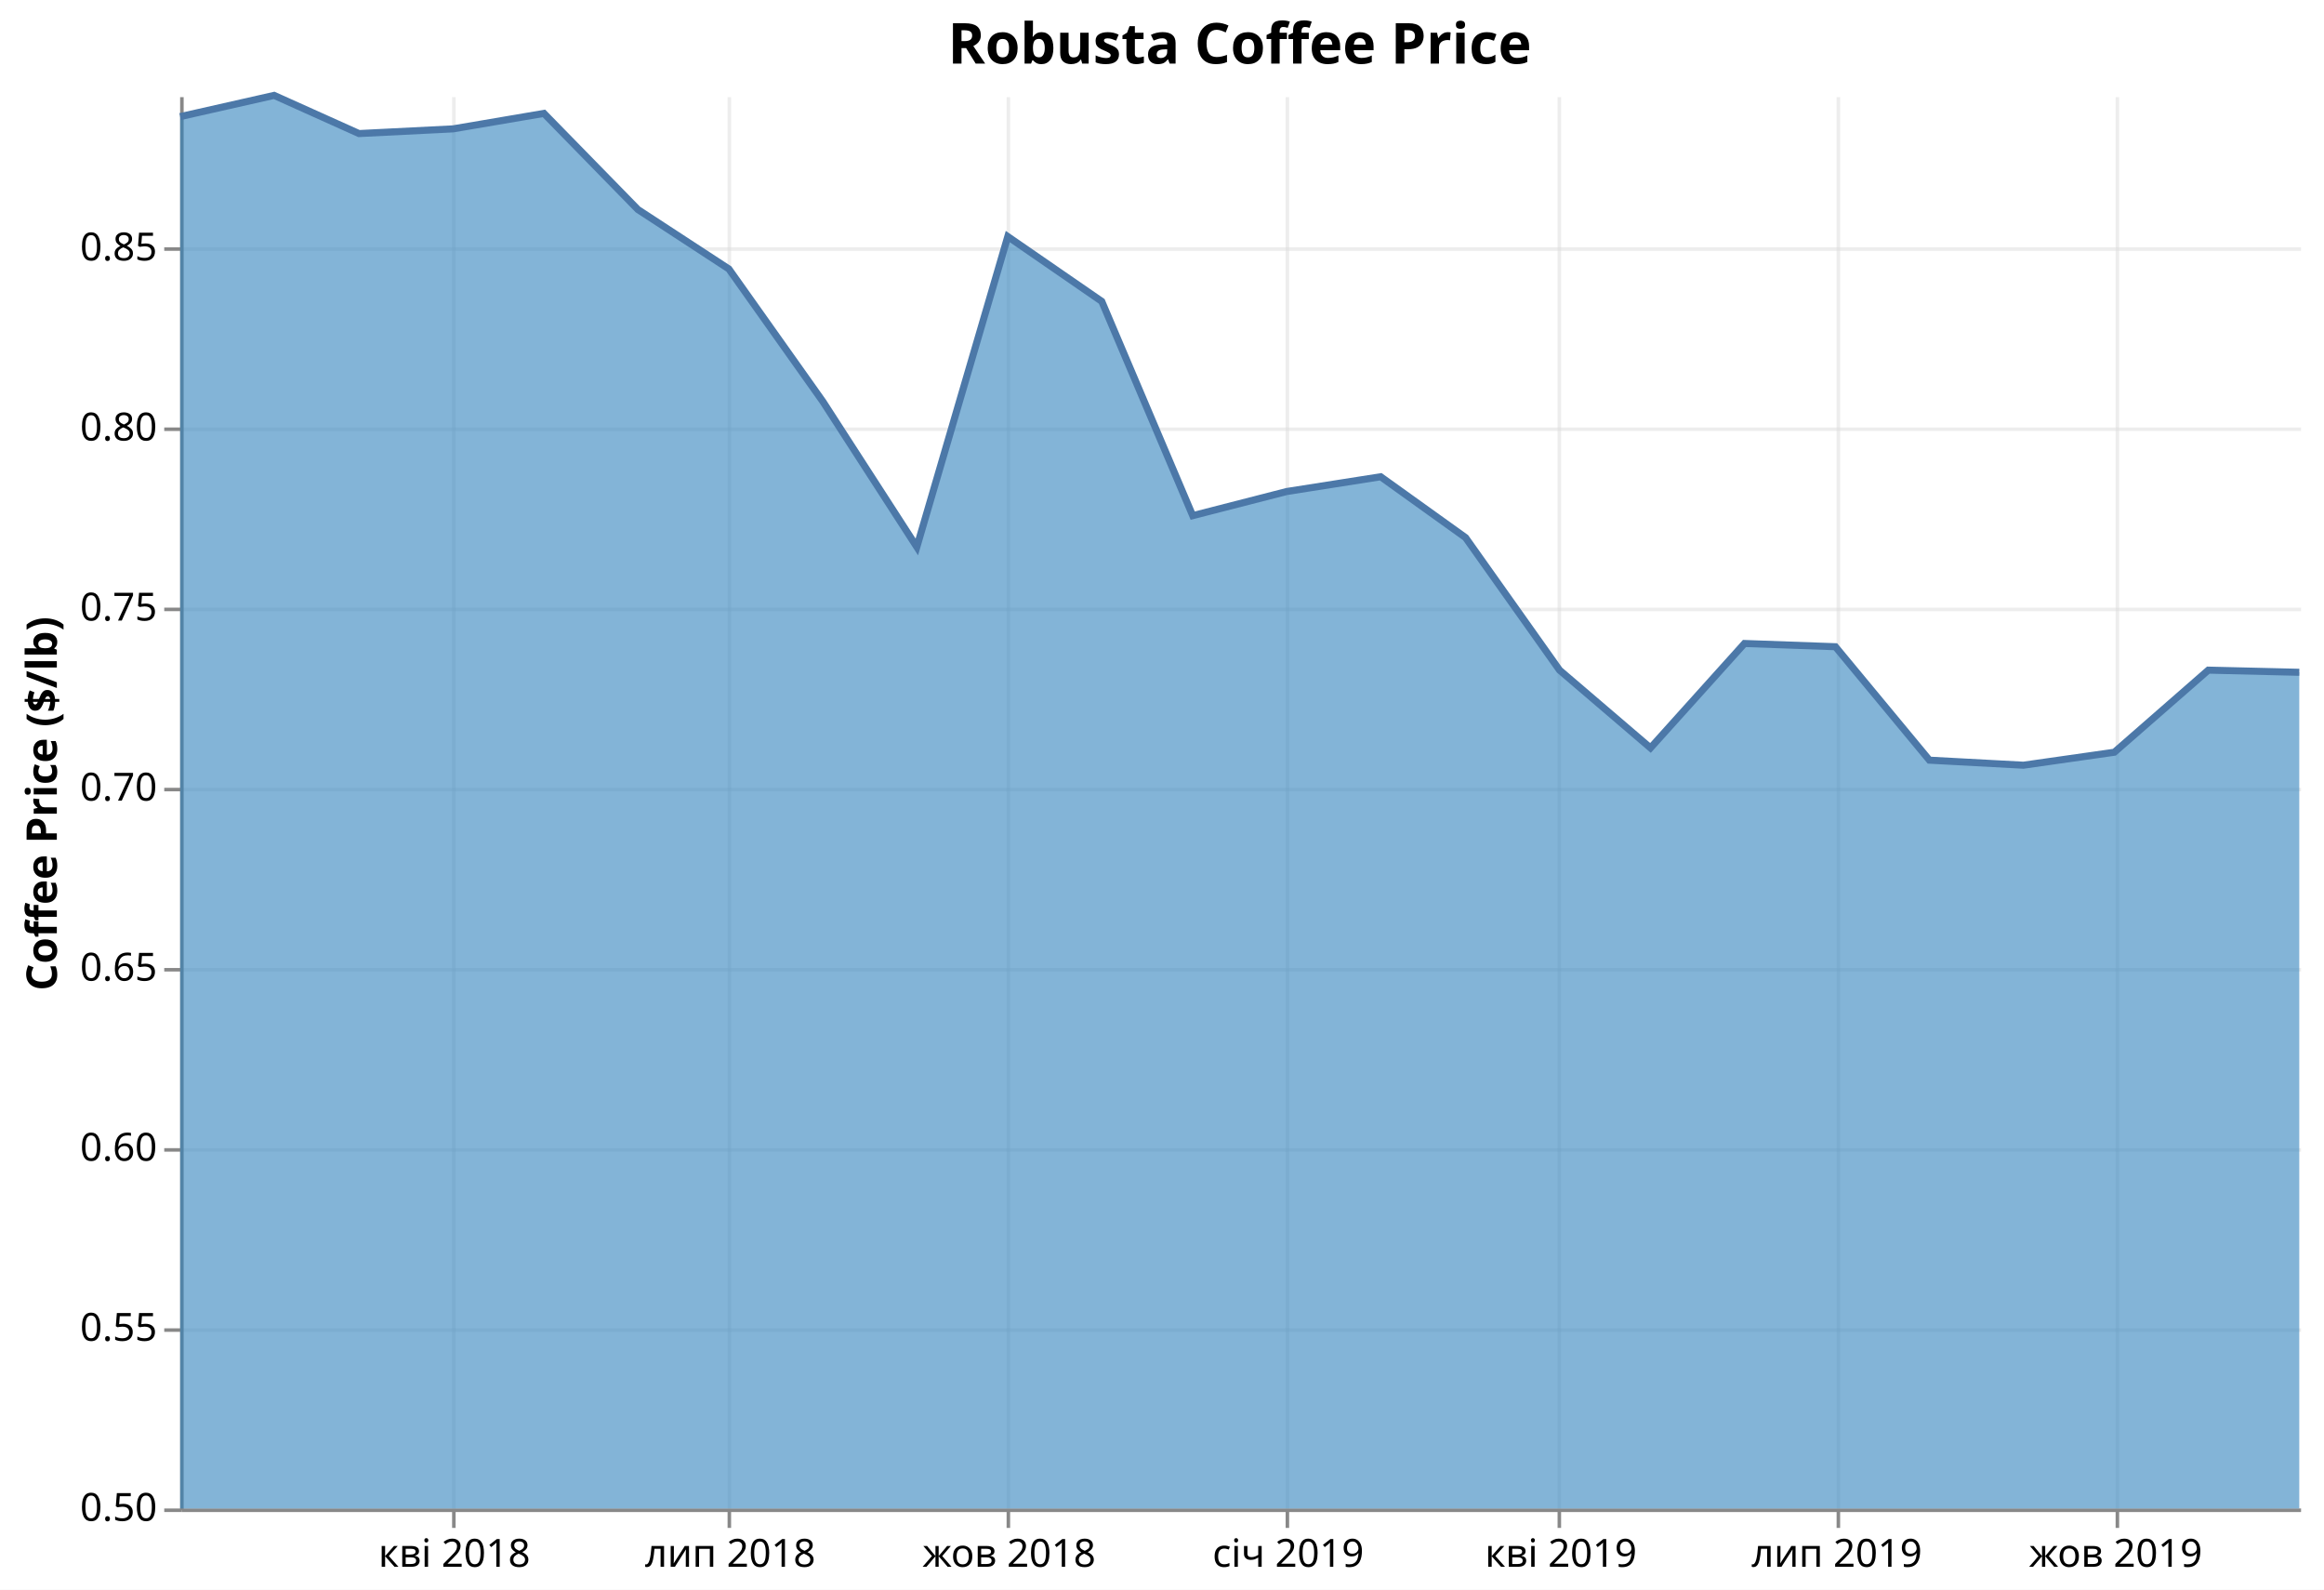
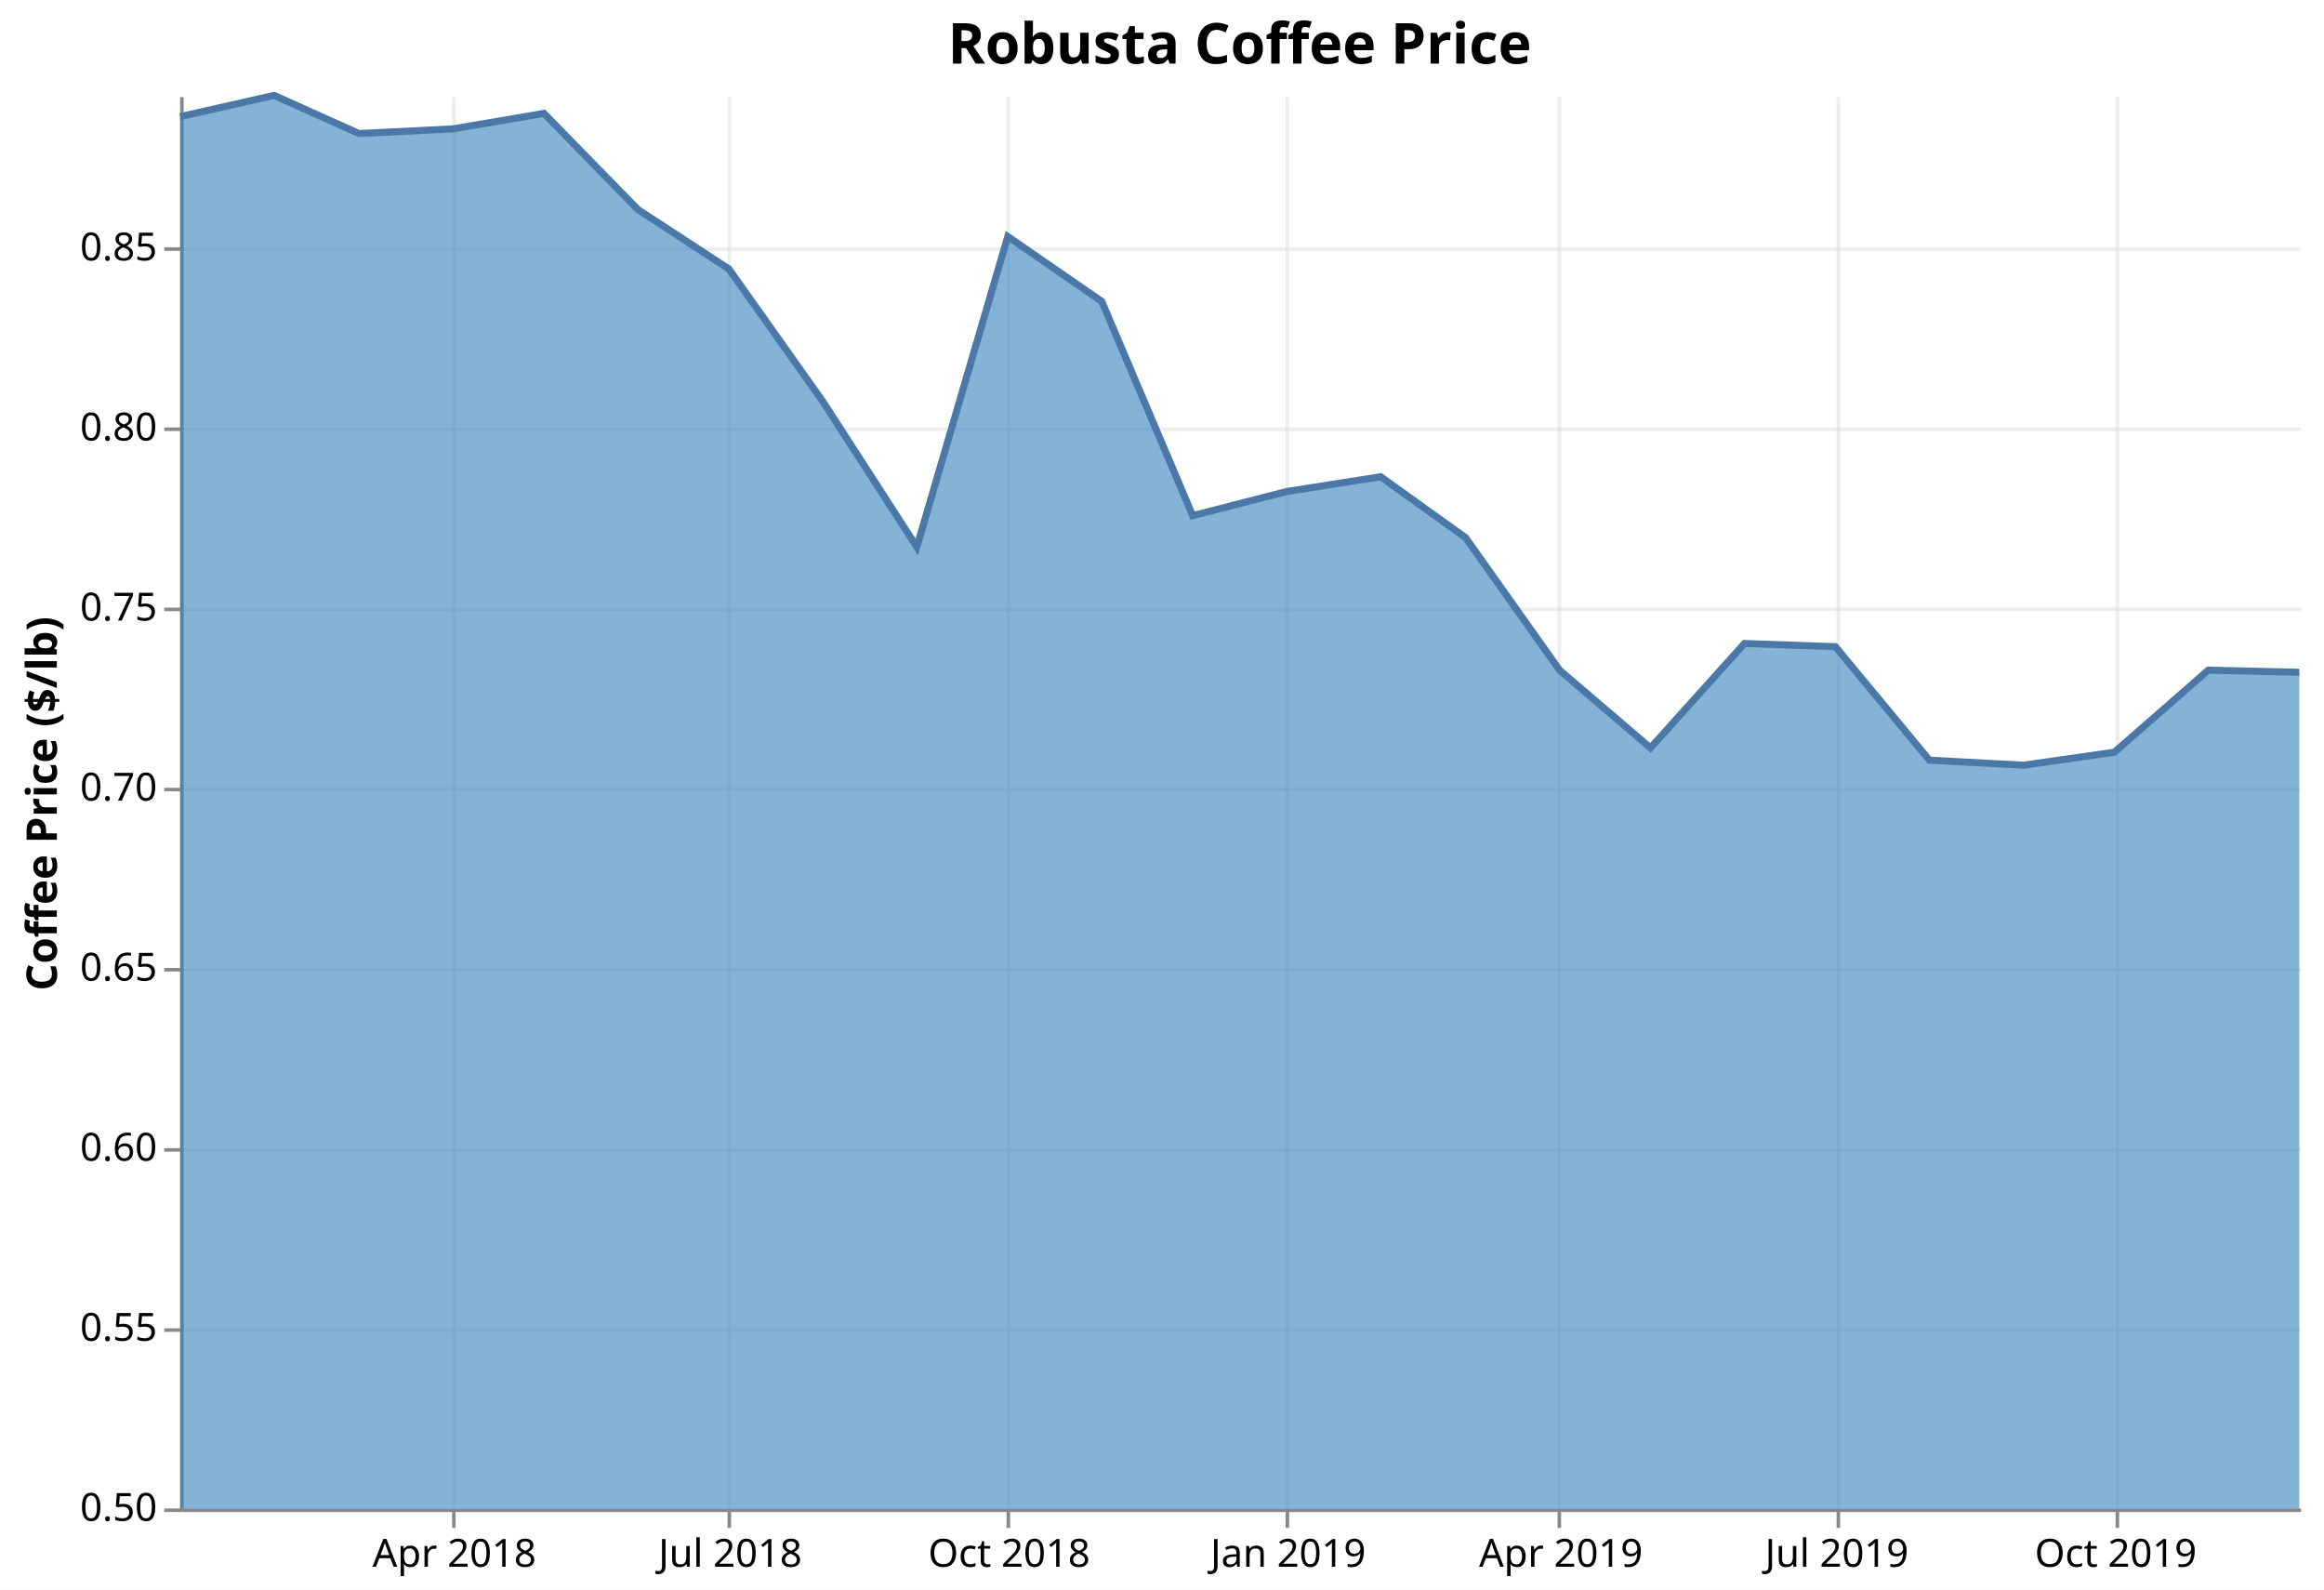
<svg xmlns="http://www.w3.org/2000/svg" version="1.1" class="marks" width="658" height="450" viewBox="0 0 658 450">
  <rect width="658" height="450" fill="white" />
  <g fill="none" stroke-miterlimit="10" transform="translate(51,27)">
    <g class="mark-group role-frame root" role="graphics-object" aria-roledescription="group mark container">
      <g transform="translate(0,0)">
        <path class="background" aria-hidden="true" d="M0,0h600v400h-600Z" />
        <g>
          <g class="mark-group role-axis" aria-hidden="true">
            <g transform="translate(0.5,400.5)">
              <path class="background" aria-hidden="true" d="M0,0h0v0h0Z" pointer-events="none" />
              <g>
                <g class="mark-rule role-axis-grid" pointer-events="none">
                  <line transform="translate(77,-400)" x2="0" y2="400" stroke="#ddd" stroke-opacity="0.5" stroke-width="1" opacity="1" />
                  <line transform="translate(155,-400)" x2="0" y2="400" stroke="#ddd" stroke-opacity="0.5" stroke-width="1" opacity="1" />
                  <line transform="translate(234,-400)" x2="0" y2="400" stroke="#ddd" stroke-opacity="0.5" stroke-width="1" opacity="1" />
                  <line transform="translate(313,-400)" x2="0" y2="400" stroke="#ddd" stroke-opacity="0.5" stroke-width="1" opacity="1" />
                  <line transform="translate(390,-400)" x2="0" y2="400" stroke="#ddd" stroke-opacity="0.5" stroke-width="1" opacity="1" />
                  <line transform="translate(469,-400)" x2="0" y2="400" stroke="#ddd" stroke-opacity="0.5" stroke-width="1" opacity="1" />
                  <line transform="translate(548,-400)" x2="0" y2="400" stroke="#ddd" stroke-opacity="0.5" stroke-width="1" opacity="1" />
                </g>
              </g>
              <path class="foreground" aria-hidden="true" d="" pointer-events="none" display="none" />
            </g>
          </g>
          <g class="mark-group role-axis" aria-hidden="true">
            <g transform="translate(0.5,0.5)">
              <path class="background" aria-hidden="true" d="M0,0h0v0h0Z" pointer-events="none" />
              <g>
                <g class="mark-rule role-axis-grid" pointer-events="none">
                  <line transform="translate(0,400)" x2="600" y2="0" stroke="#ddd" stroke-opacity="0.5" stroke-width="1" opacity="1" />
                  <line transform="translate(0,349)" x2="600" y2="0" stroke="#ddd" stroke-opacity="0.5" stroke-width="1" opacity="1" />
                  <line transform="translate(0,298)" x2="600" y2="0" stroke="#ddd" stroke-opacity="0.5" stroke-width="1" opacity="1" />
                  <line transform="translate(0,247)" x2="600" y2="0" stroke="#ddd" stroke-opacity="0.5" stroke-width="1" opacity="1" />
                  <line transform="translate(0,196)" x2="600" y2="0" stroke="#ddd" stroke-opacity="0.5" stroke-width="1" opacity="1" />
                  <line transform="translate(0,145)" x2="600" y2="0" stroke="#ddd" stroke-opacity="0.5" stroke-width="1" opacity="1" />
                  <line transform="translate(0,94)" x2="600" y2="0" stroke="#ddd" stroke-opacity="0.5" stroke-width="1" opacity="1" />
                  <line transform="translate(0,43)" x2="600" y2="0" stroke="#ddd" stroke-opacity="0.5" stroke-width="1" opacity="1" />
                </g>
              </g>
              <path class="foreground" aria-hidden="true" d="" pointer-events="none" display="none" />
            </g>
          </g>
-           <g class="mark-group role-axis" role="graphics-symbol" aria-roledescription="axis" aria-label="X-axis for a time scale with values from понеділок, 01 січень 2018, 02:00:00 to неділя, 01 грудень 2019, 02:00:00">
+           <g class="mark-group role-axis" role="graphics-symbol" aria-roledescription="axis" aria-label="X-axis for a time scale with values from January 2018 to December 2019">
            <g transform="translate(0.5,400.5)">
              <path class="background" aria-hidden="true" d="M0,0h0v0h0Z" pointer-events="none" />
              <g>
                <g class="mark-rule role-axis-tick" pointer-events="none">
                  <line transform="translate(77,0)" x2="0" y2="5" stroke="#888" stroke-width="1" opacity="1" />
                  <line transform="translate(155,0)" x2="0" y2="5" stroke="#888" stroke-width="1" opacity="1" />
                  <line transform="translate(234,0)" x2="0" y2="5" stroke="#888" stroke-width="1" opacity="1" />
                  <line transform="translate(313,0)" x2="0" y2="5" stroke="#888" stroke-width="1" opacity="1" />
                  <line transform="translate(390,0)" x2="0" y2="5" stroke="#888" stroke-width="1" opacity="1" />
                  <line transform="translate(469,0)" x2="0" y2="5" stroke="#888" stroke-width="1" opacity="1" />
                  <line transform="translate(548,0)" x2="0" y2="5" stroke="#888" stroke-width="1" opacity="1" />
                </g>
                <g class="mark-text role-axis-label" pointer-events="none">
-                   <text text-anchor="middle" transform="translate(77.14592,16)" font-family="sans-serif" font-size="11px" fill="#000" opacity="1">кві 2018</text>
-                   <text text-anchor="middle" transform="translate(155.2575,16)" font-family="sans-serif" font-size="11px" fill="#000" opacity="1">лип 2018</text>
-                   <text text-anchor="middle" transform="translate(234.2275,16)" font-family="sans-serif" font-size="11px" fill="#000" opacity="1">жов 2018</text>
-                   <text text-anchor="middle" transform="translate(313.2332,16)" font-family="sans-serif" font-size="11px" fill="#000" opacity="1">січ 2019</text>
-                   <text text-anchor="middle" transform="translate(390.4506,16)" font-family="sans-serif" font-size="11px" fill="#000" opacity="1">кві 2019</text>
-                   <text text-anchor="middle" transform="translate(468.5622,16)" font-family="sans-serif" font-size="11px" fill="#000" opacity="1">лип 2019</text>
-                   <text text-anchor="middle" transform="translate(547.5322,16)" font-family="sans-serif" font-size="11px" fill="#000" opacity="1">жов 2019</text>
+                   <text text-anchor="middle" transform="translate(77.14592,16)" font-family="sans-serif" font-size="11px" fill="#000" opacity="1">Apr 2018</text>
+                   <text text-anchor="middle" transform="translate(155.2575,16)" font-family="sans-serif" font-size="11px" fill="#000" opacity="1">Jul 2018</text>
+                   <text text-anchor="middle" transform="translate(234.2275,16)" font-family="sans-serif" font-size="11px" fill="#000" opacity="1">Oct 2018</text>
+                   <text text-anchor="middle" transform="translate(313.2332,16)" font-family="sans-serif" font-size="11px" fill="#000" opacity="1">Jan 2019</text>
+                   <text text-anchor="middle" transform="translate(390.4506,16)" font-family="sans-serif" font-size="11px" fill="#000" opacity="1">Apr 2019</text>
+                   <text text-anchor="middle" transform="translate(468.5622,16)" font-family="sans-serif" font-size="11px" fill="#000" opacity="1">Jul 2019</text>
+                   <text text-anchor="middle" transform="translate(547.5322,16)" font-family="sans-serif" font-size="11px" fill="#000" opacity="1">Oct 2019</text>
                </g>
                <g class="mark-rule role-axis-domain" pointer-events="none">
                  <line transform="translate(0,0)" x2="600" y2="0" stroke="#888" stroke-width="1" opacity="1" />
                </g>
              </g>
              <path class="foreground" aria-hidden="true" d="" pointer-events="none" display="none" />
            </g>
          </g>
          <g class="mark-group role-axis" role="graphics-symbol" aria-roledescription="axis" aria-label="Y-axis titled 'Coffee Price ($/lb)' for a linear scale with values from 0.5 to 0.9">
            <g transform="translate(0.5,0.5)">
              <path class="background" aria-hidden="true" d="M0,0h0v0h0Z" pointer-events="none" />
              <g>
                <g class="mark-rule role-axis-tick" pointer-events="none">
                  <line transform="translate(0,400)" x2="-5" y2="0" stroke="#888" stroke-width="1" opacity="1" />
                  <line transform="translate(0,349)" x2="-5" y2="0" stroke="#888" stroke-width="1" opacity="1" />
                  <line transform="translate(0,298)" x2="-5" y2="0" stroke="#888" stroke-width="1" opacity="1" />
                  <line transform="translate(0,247)" x2="-5" y2="0" stroke="#888" stroke-width="1" opacity="1" />
                  <line transform="translate(0,196)" x2="-5" y2="0" stroke="#888" stroke-width="1" opacity="1" />
                  <line transform="translate(0,145)" x2="-5" y2="0" stroke="#888" stroke-width="1" opacity="1" />
                  <line transform="translate(0,94)" x2="-5" y2="0" stroke="#888" stroke-width="1" opacity="1" />
                  <line transform="translate(0,43)" x2="-5" y2="0" stroke="#888" stroke-width="1" opacity="1" />
                </g>
                <g class="mark-text role-axis-label" pointer-events="none">
                  <text text-anchor="end" transform="translate(-7,403)" font-family="sans-serif" font-size="11px" fill="#000" opacity="1">0.50</text>
                  <text text-anchor="end" transform="translate(-7,352.0316)" font-family="sans-serif" font-size="11px" fill="#000" opacity="1">0.55</text>
                  <text text-anchor="end" transform="translate(-7,301.0632)" font-family="sans-serif" font-size="11px" fill="#000" opacity="1">0.60</text>
                  <text text-anchor="end" transform="translate(-7,250.0948)" font-family="sans-serif" font-size="11px" fill="#000" opacity="1">0.65</text>
                  <text text-anchor="end" transform="translate(-7,199.1264)" font-family="sans-serif" font-size="11px" fill="#000" opacity="1">0.70</text>
                  <text text-anchor="end" transform="translate(-7,148.158)" font-family="sans-serif" font-size="11px" fill="#000" opacity="1">0.75</text>
                  <text text-anchor="end" transform="translate(-7,97.1896)" font-family="sans-serif" font-size="11px" fill="#000" opacity="1">0.80</text>
                  <text text-anchor="end" transform="translate(-7,46.2212)" font-family="sans-serif" font-size="11px" fill="#000" opacity="1">0.85</text>
                </g>
                <g class="mark-rule role-axis-domain" pointer-events="none">
                  <line transform="translate(0,400)" x2="0" y2="-400" stroke="#888" stroke-width="1" opacity="1" />
                </g>
                <g class="mark-text role-axis-title" pointer-events="none">
                  <text text-anchor="middle" transform="translate(-32.40918,200) rotate(-90) translate(0,-3)" font-family="sans-serif" font-size="12px" font-weight="bold" fill="#000" opacity="1">Coffee Price ($/lb)</text>
                </g>
              </g>
              <path class="foreground" aria-hidden="true" d="" pointer-events="none" display="none" />
            </g>
          </g>
          <g class="mark-area role-mark layer_0_marks" role="graphics-object" aria-roledescription="area mark container">
-             <path aria-label="month: січ 01, 2018; Coffee Price ($/lb): 0.8865; Month: січ 01, 2018; Price: $0.886" role="graphics-symbol" aria-roledescription="area mark" d="M0,6.014L26.609,0L50.644,10.805L77.253,9.48L103.004,5.097L129.614,32.314L155.365,49.134L181.974,86.646L208.584,127.829L234.335,39.959L260.944,58.308L286.695,118.96L313.305,112.13L339.914,107.951L363.948,125.178L390.558,162.691L416.309,184.709L442.918,155.148L468.67,156.065L495.279,188.175L521.888,189.602L547.639,185.933L574.249,162.691L600,163.303L600,400L574.249,400L547.639,400L521.888,400L495.279,400L468.67,400L442.918,400L416.309,400L390.558,400L363.948,400L339.914,400L313.305,400L286.695,400L260.944,400L234.335,400L208.584,400L181.974,400L155.365,400L129.614,400L103.004,400L77.253,400L50.644,400L26.609,400L0,400Z" fill="#3182bd" stroke-width="1.5" opacity="0.6" />
+             <path aria-label="month: Jan 2018; Coffee Price ($/lb): 0.8865; Month: Jan 01, 2018; Price: $0.886" role="graphics-symbol" aria-roledescription="area mark" d="M0,6.014L26.609,0L50.644,10.805L77.253,9.48L103.004,5.097L129.614,32.314L155.365,49.134L181.974,86.646L208.584,127.829L234.335,39.959L260.944,58.308L286.695,118.96L313.305,112.13L339.914,107.951L363.948,125.178L390.558,162.691L416.309,184.709L442.918,155.148L468.67,156.065L495.279,188.175L521.888,189.602L547.639,185.933L574.249,162.691L600,163.303L600,400L574.249,400L547.639,400L521.888,400L495.279,400L468.67,400L442.918,400L416.309,400L390.558,400L363.948,400L339.914,400L313.305,400L286.695,400L260.944,400L234.335,400L208.584,400L181.974,400L155.365,400L129.614,400L103.004,400L77.253,400L50.644,400L26.609,400L0,400Z" fill="#3182bd" stroke-width="1.5" opacity="0.6" />
          </g>
          <g class="mark-line role-mark layer_1_marks" role="graphics-object" aria-roledescription="line mark container">
-             <path aria-label="month: січ 01, 2018; Coffee Price ($/lb): 0.8865; Month: січ 01, 2018; Price: $0.886" role="graphics-symbol" aria-roledescription="line mark" d="M0,6.014L26.609,0L50.644,10.805L77.253,9.48L103.004,5.097L129.614,32.314L155.365,49.134L181.974,86.646L208.584,127.829L234.335,39.959L260.944,58.308L286.695,118.96L313.305,112.13L339.914,107.951L363.948,125.178L390.558,162.691L416.309,184.709L442.918,155.148L468.67,156.065L495.279,188.175L521.888,189.602L547.639,185.933L574.249,162.691L600,163.303" stroke="#4c78a8" stroke-width="2" />
+             <path aria-label="month: Jan 2018; Coffee Price ($/lb): 0.8865; Month: Jan 01, 2018; Price: $0.886" role="graphics-symbol" aria-roledescription="line mark" d="M0,6.014L26.609,0L50.644,10.805L77.253,9.48L103.004,5.097L129.614,32.314L155.365,49.134L181.974,86.646L208.584,127.829L234.335,39.959L260.944,58.308L286.695,118.96L313.305,112.13L339.914,107.951L363.948,125.178L390.558,162.691L416.309,184.709L442.918,155.148L468.67,156.065L495.279,188.175L521.888,189.602L547.639,185.933L574.249,162.691L600,163.303" stroke="#4c78a8" stroke-width="2" />
          </g>
          <g class="mark-group role-title">
            <g transform="translate(300,-22)">
              <path class="background" aria-hidden="true" d="M0,0h0v0h0Z" pointer-events="none" />
              <g>
                <g class="mark-text role-title-text" role="graphics-symbol" aria-roledescription="title" aria-label="Title text 'Robusta Coffee Price'" pointer-events="none">
                  <text text-anchor="middle" transform="translate(0,13)" font-family="sans-serif" font-size="16px" font-weight="bold" fill="#000" opacity="1">Robusta Coffee Price</text>
                </g>
              </g>
              <path class="foreground" aria-hidden="true" d="" pointer-events="none" display="none" />
            </g>
          </g>
        </g>
        <path class="foreground" aria-hidden="true" d="" display="none" />
      </g>
    </g>
  </g>
</svg>
